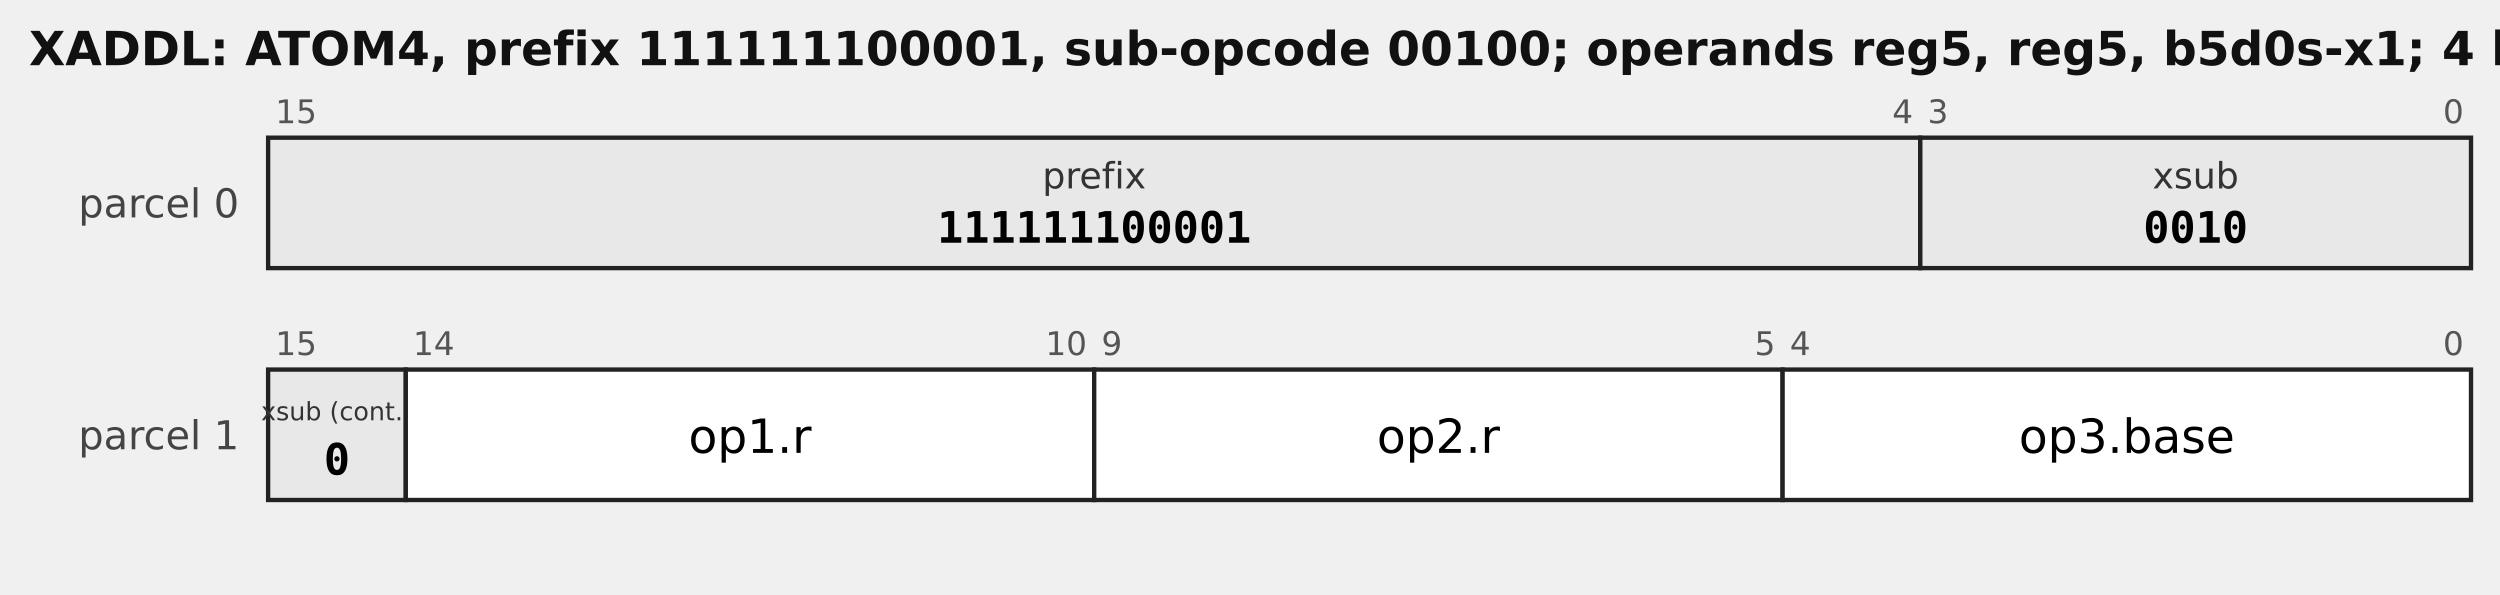
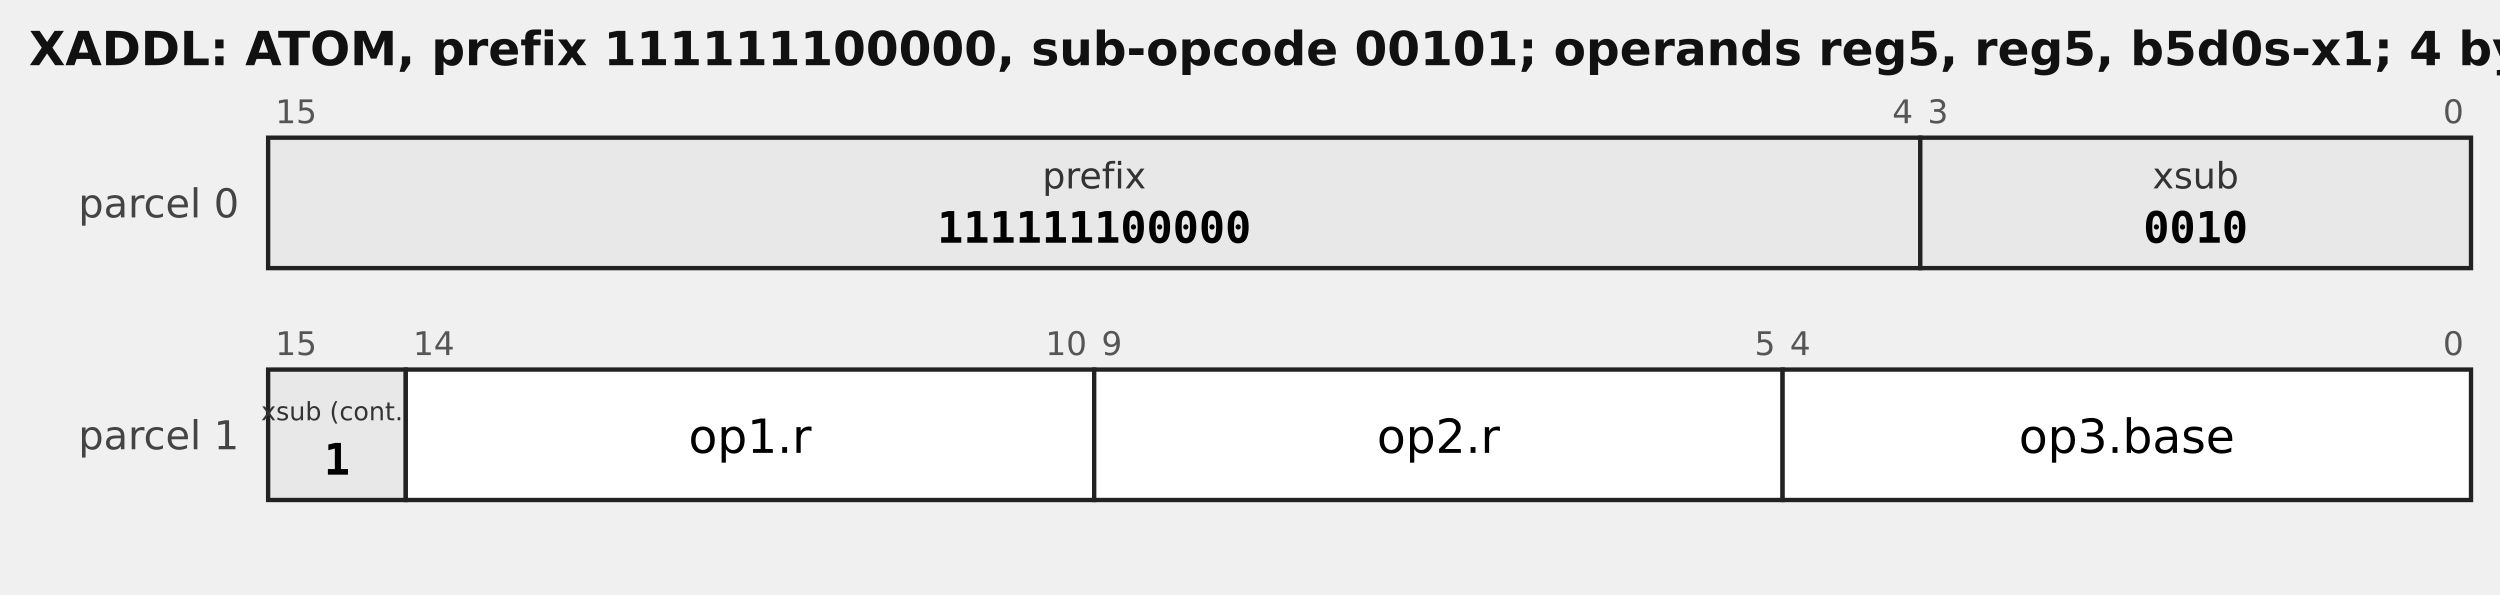
<svg xmlns="http://www.w3.org/2000/svg" width="690" height="164" viewBox="0 0 690 164" font-family="DejaVu Sans, sans-serif">
-   <text x="8" y="18" font-size="13" font-weight="bold" fill="#111">XADDL: ATOM4, prefix 111111100001, sub-opcode 00100; operands reg5, reg5, b5d0s-x1; 4 bytes</text>
+   <text x="8" y="18" font-size="13" font-weight="bold" fill="#111">XADDL: ATOM, prefix 111111100000, sub-opcode 00101; operands reg5, reg5, b5d0s-x1; 4 bytes</text>
  <text x="66" y="60" font-size="11" text-anchor="end" fill="#444">parcel 0</text>
  <rect x="74" y="38" width="456" height="36" fill="#e8e8e8" stroke="#222" stroke-width="1.2" />
  <text x="76" y="34" font-size="9" fill="#555" text-anchor="start">15</text>
  <text x="528" y="34" font-size="9" fill="#555" text-anchor="end">4</text>
  <text x="302.0" y="52" font-size="10.0" text-anchor="middle" font-family="DejaVu Sans, sans-serif" fill="#333">prefix</text>
-   <text x="302.0" y="67" font-size="12.0" text-anchor="middle" font-family="DejaVu Sans Mono, monospace" font-weight="bold">111111100001</text>
+   <text x="302.0" y="67" font-size="12.0" text-anchor="middle" font-family="DejaVu Sans Mono, monospace" font-weight="bold">111111100000</text>
  <rect x="530" y="38" width="152" height="36" fill="#e8e8e8" stroke="#222" stroke-width="1.2" />
  <text x="532" y="34" font-size="9" fill="#555" text-anchor="start">3</text>
  <text x="680" y="34" font-size="9" fill="#555" text-anchor="end">0</text>
  <text x="606.0" y="52" font-size="10.0" text-anchor="middle" font-family="DejaVu Sans, sans-serif" fill="#333">xsub</text>
  <text x="606.0" y="67" font-size="12.0" text-anchor="middle" font-family="DejaVu Sans Mono, monospace" font-weight="bold">0010</text>
  <text x="66" y="124" font-size="11" text-anchor="end" fill="#444">parcel 1</text>
  <rect x="74" y="102" width="38" height="36" fill="#e8e8e8" stroke="#222" stroke-width="1.2" />
  <text x="76" y="98" font-size="9" fill="#555" text-anchor="start">15</text>
  <text x="93.0" y="116" font-size="7.0" text-anchor="middle" font-family="DejaVu Sans, sans-serif" fill="#333">xsub (cont.)</text>
-   <text x="93.0" y="131" font-size="12.0" text-anchor="middle" font-family="DejaVu Sans Mono, monospace" font-weight="bold">0</text>
+   <text x="93.0" y="131" font-size="12.0" text-anchor="middle" font-family="DejaVu Sans Mono, monospace" font-weight="bold">1</text>
  <rect x="112" y="102" width="190" height="36" fill="#ffffff" stroke="#222" stroke-width="1.2" />
  <text x="114" y="98" font-size="9" fill="#555" text-anchor="start">14</text>
  <text x="300" y="98" font-size="9" fill="#555" text-anchor="end">10</text>
  <text x="207.0" y="125" font-size="13.0" text-anchor="middle" font-family="DejaVu Sans, sans-serif">op1.r</text>
  <rect x="302" y="102" width="190" height="36" fill="#ffffff" stroke="#222" stroke-width="1.2" />
  <text x="304" y="98" font-size="9" fill="#555" text-anchor="start">9</text>
  <text x="490" y="98" font-size="9" fill="#555" text-anchor="end">5</text>
  <text x="397.0" y="125" font-size="13.0" text-anchor="middle" font-family="DejaVu Sans, sans-serif">op2.r</text>
  <rect x="492" y="102" width="190" height="36" fill="#ffffff" stroke="#222" stroke-width="1.2" />
  <text x="494" y="98" font-size="9" fill="#555" text-anchor="start">4</text>
  <text x="680" y="98" font-size="9" fill="#555" text-anchor="end">0</text>
  <text x="587.0" y="125" font-size="13.0" text-anchor="middle" font-family="DejaVu Sans, sans-serif">op3.base</text>
</svg>
